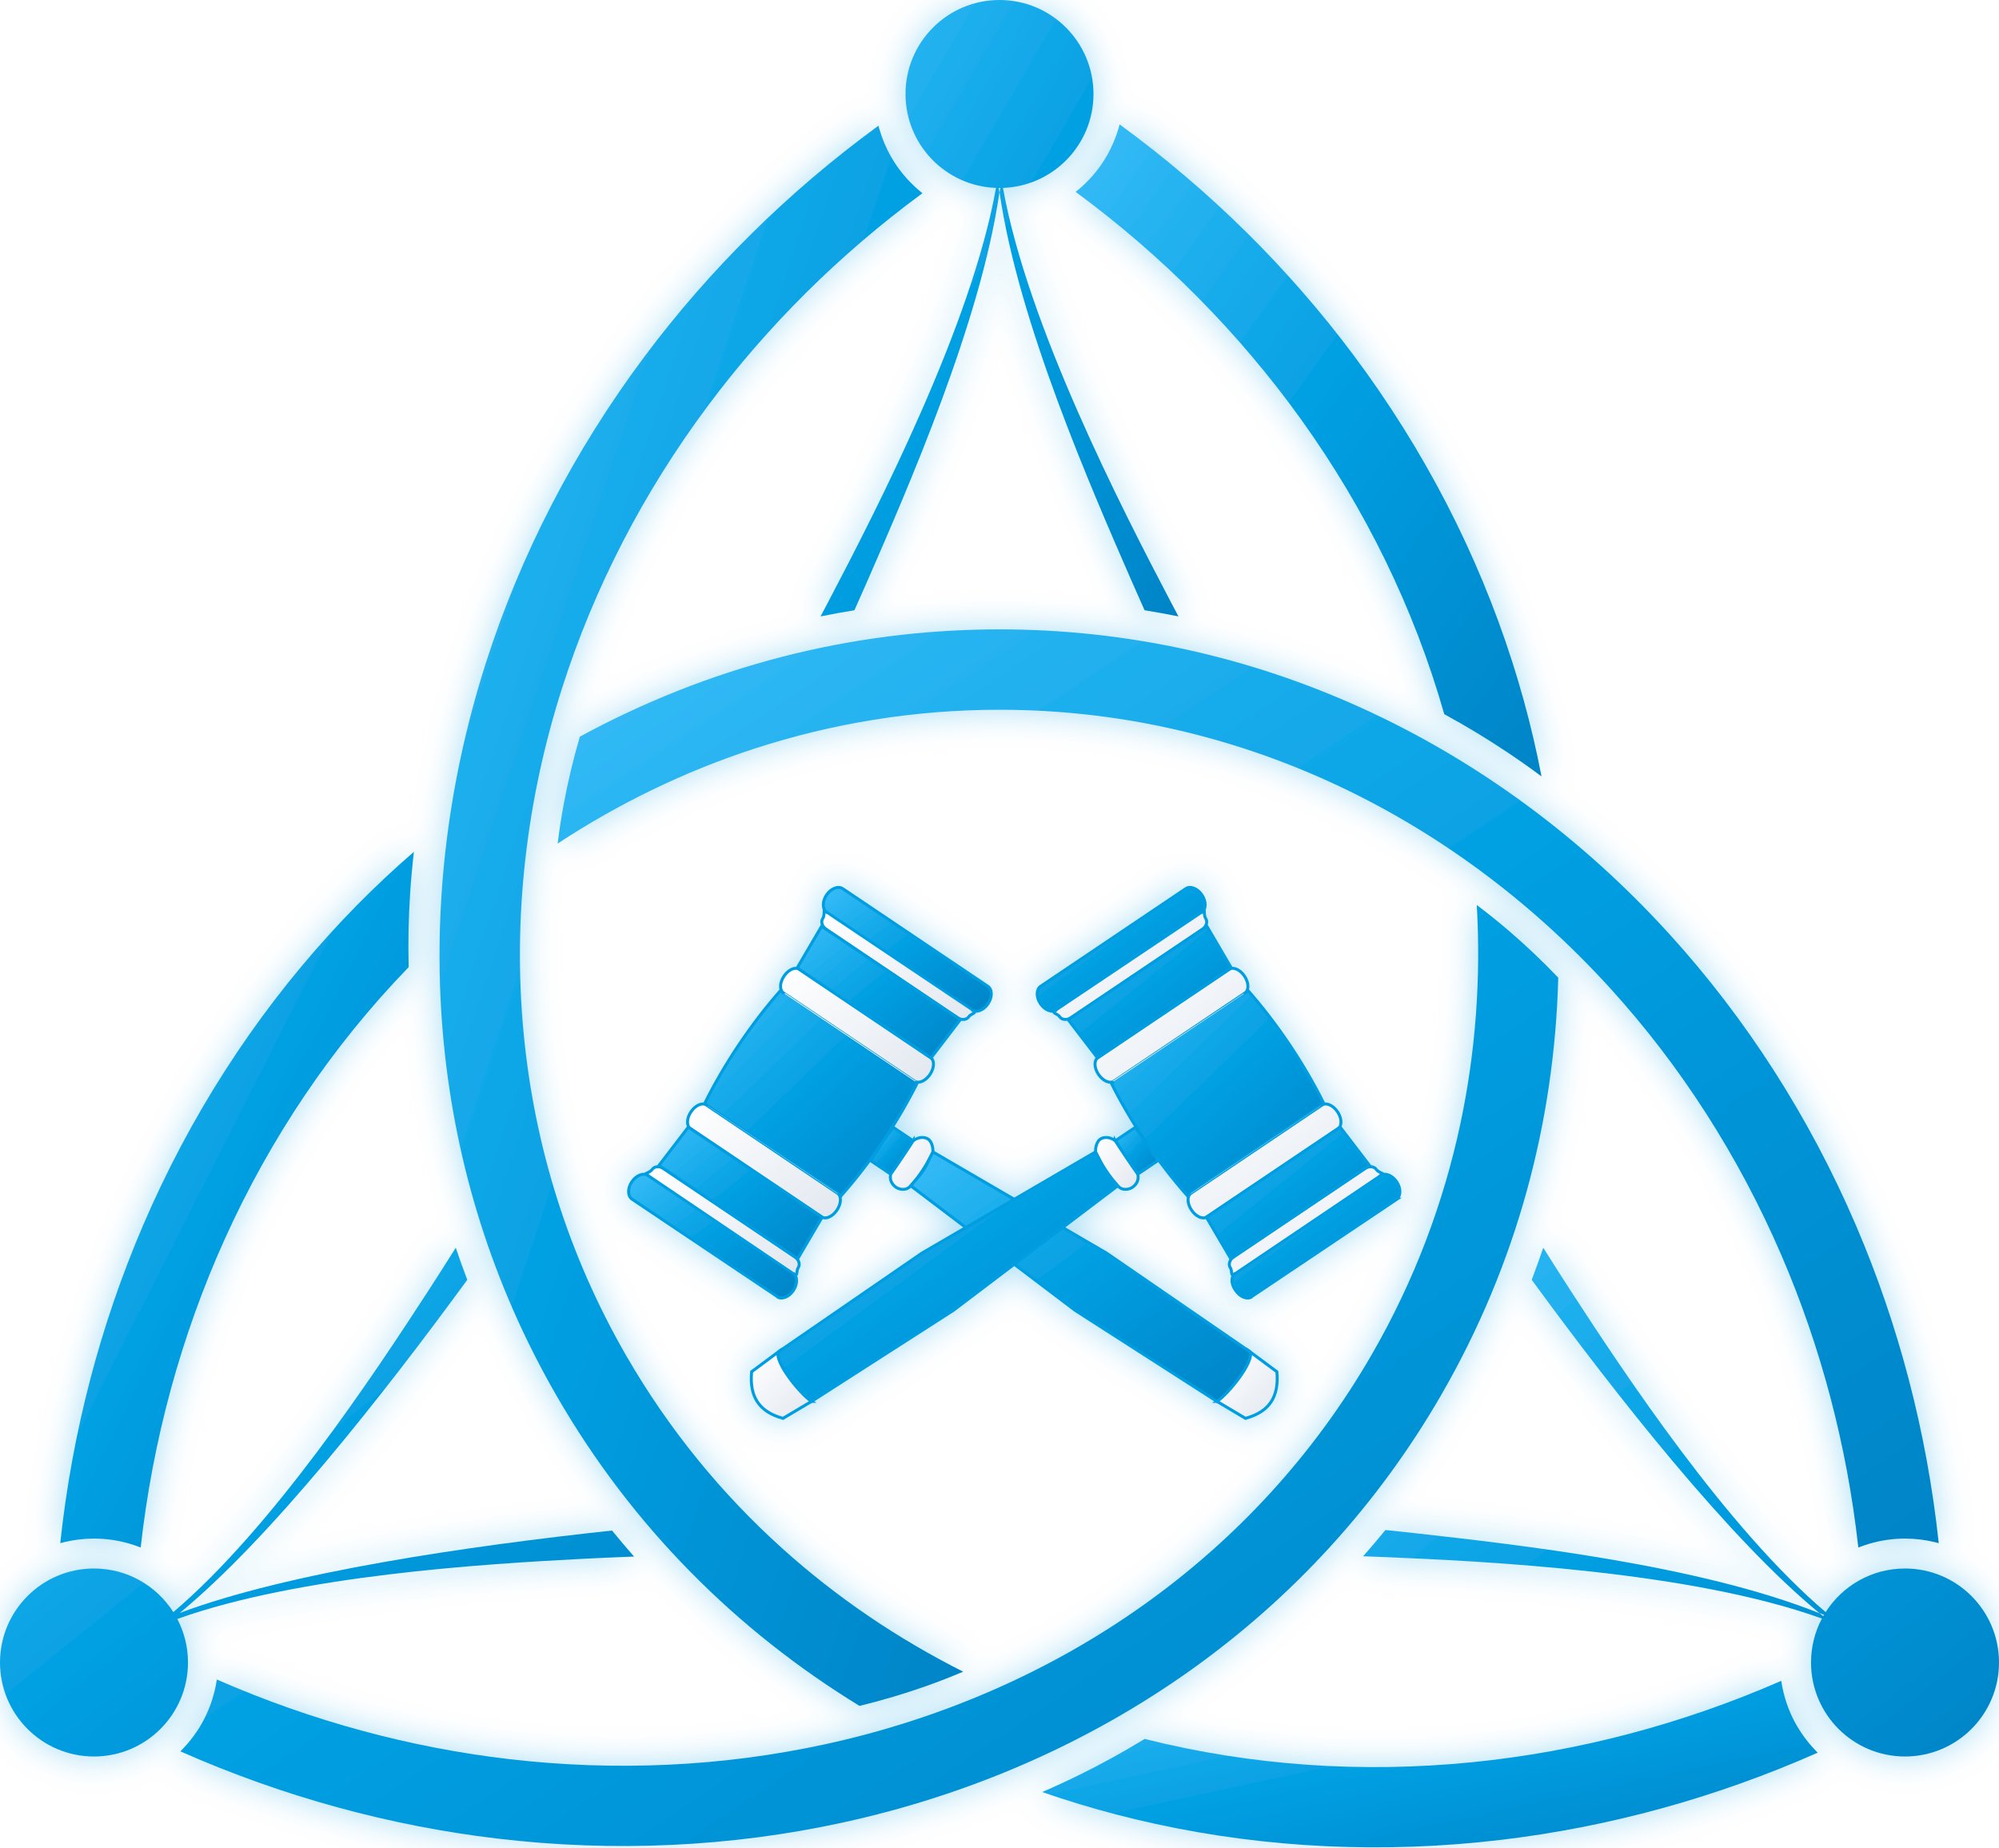
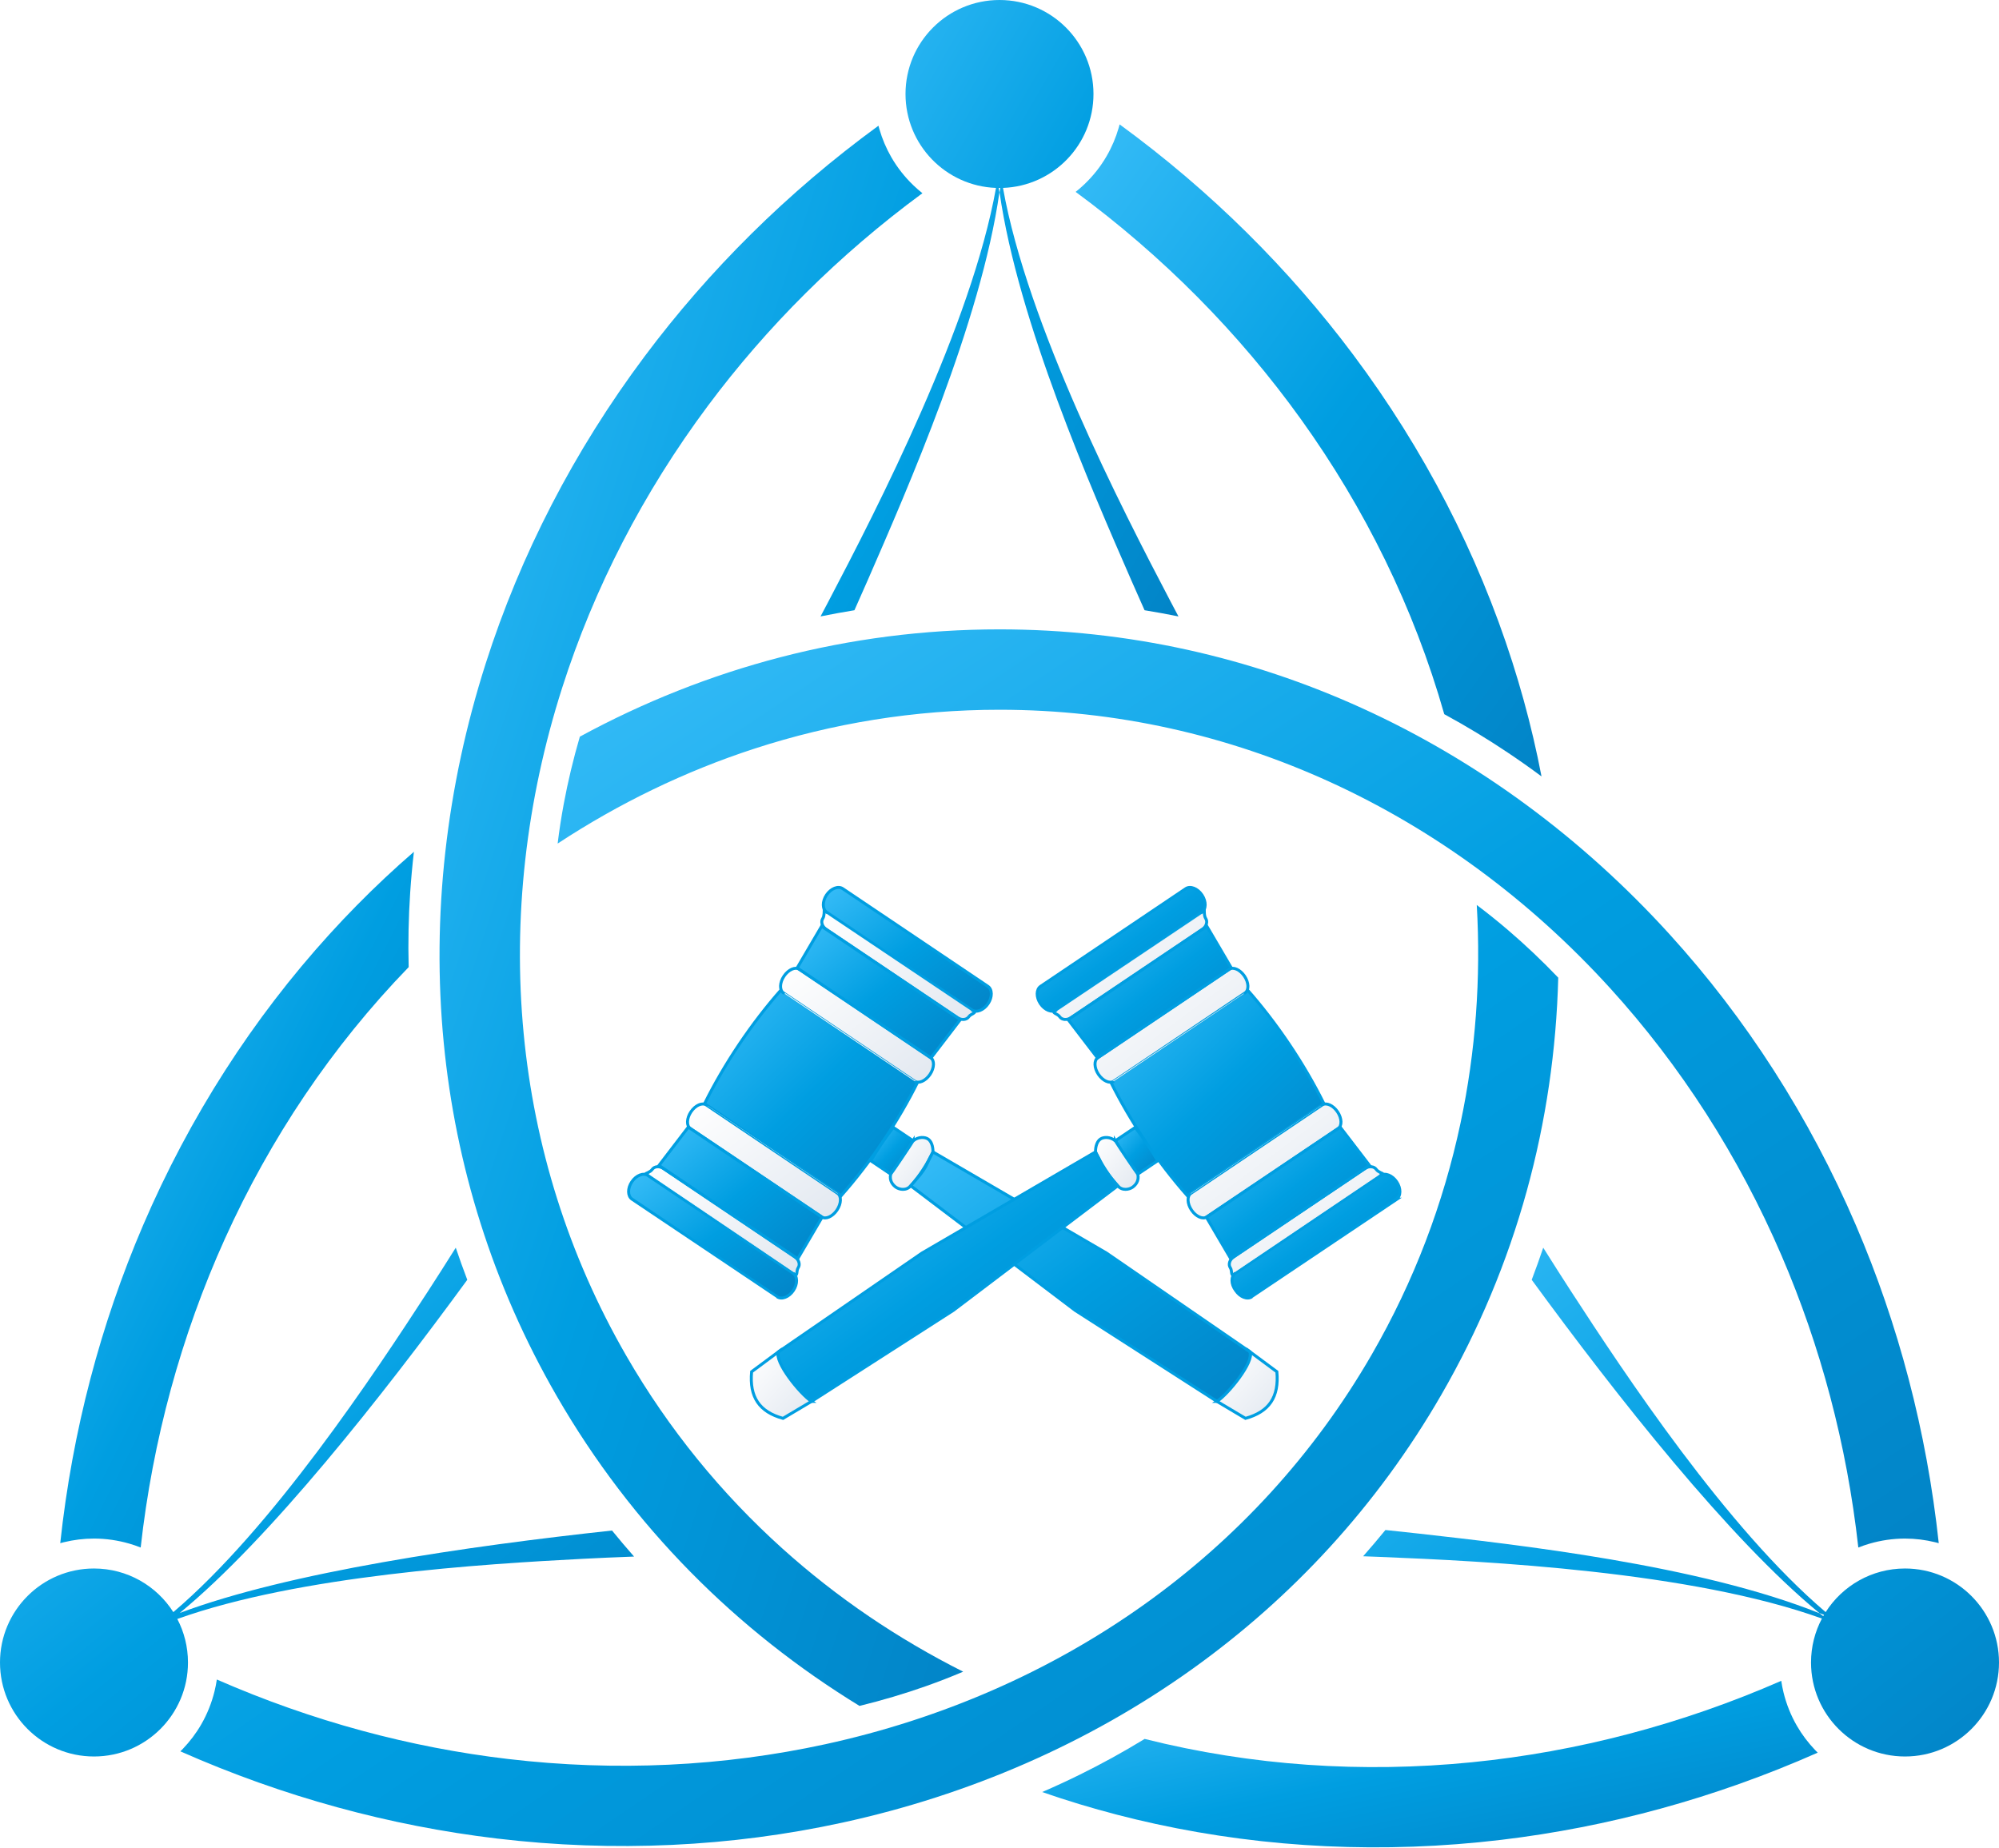
<svg xmlns="http://www.w3.org/2000/svg" version="1.1" viewBox="0 0 9402.6 8688.72" style="shape-rendering:geometricPrecision; text-rendering:geometricPrecision; fill-rule:evenodd; clip-rule:evenodd">
  <defs>
    <linearGradient id="coreFavBlue" x1="0%" y1="0%" x2="100%" y2="100%">
      <stop offset="0%" stop-color="#38BDF8" />
      <stop offset="50%" stop-color="#009EE1" />
      <stop offset="100%" stop-color="#0284C7" />
    </linearGradient>
    <linearGradient id="coreFavWhite" x1="0%" y1="0%" x2="100%" y2="100%">
      <stop offset="0%" stop-color="#FFFFFF" />
      <stop offset="100%" stop-color="#E2E8F0" />
    </linearGradient>
    <filter id="coreFavGlow" x="-20%" y="-20%" width="140%" height="140%">
      <feGaussianBlur stdDeviation="80" result="blur" />
      <feFlood flood-color="#009EE1" flood-opacity="0.35" result="glowColor" />
      <feComposite in="glowColor" in2="blur" operator="in" result="softGlow" />
      <feMerge>
        <feMergeNode in="softGlow" />
        <feMergeNode in="SourceGraphic" />
      </feMerge>
    </filter>
    <style type="text/css">
      .core-str0 {stroke:#009EE1;stroke-width:14;stroke-miterlimit:22}
      .core-fil2 {fill:url(#coreFavWhite)}
      .core-fil1 {fill:url(#coreFavBlue)}
      .core-fil0 {fill:url(#coreFavBlue);fill-rule:nonzero}
    </style>
  </defs>
-   <g id="Camada_x0020_1" filter="url(#coreFavGlow)">
+   <g id="Camada_x0020_1">
    <path class="core-fil0" d="M2727.34 3464.77c-30.62,104.93 -56.07,210.94 -75.69,316.46 -11.52,62.01 -21.13,124.22 -28.68,186.32 287.89,-189.07 598.66,-340.1 926.57,-446.71 365.57,-118.86 752.15,-182.65 1151.76,-182.65 549.61,0 1074.37,120.67 1553.63,339.31 497,226.74 944.28,558.71 1318.82,970.55 330.12,363 604.01,787.9 806.14,1257.59 182.7,424.57 306.87,886.4 361,1372.84 17.27,-6.85 34.92,-12.91 52.92,-18.15 53.49,-15.56 109.47,-23.9 166.71,-23.9 48.31,0 95.9,5.98 142.02,17.27 5.6,1.37 11.15,2.82 16.69,4.35 -56.75,-528.48 -190.69,-1031.14 -389.14,-1493.96 -219.28,-511.41 -517.41,-974.42 -877.22,-1370.06 -410.76,-451.68 -901.53,-815.46 -1446.99,-1063.55 -524.75,-238.66 -1100.46,-370.37 -1704.59,-370.37 -355.1,0 -699.81,45.29 -1029.58,130.87 -330.3,85.71 -646.62,211.99 -944.38,373.79z" />
    <path class="core-fil0" d="M1929.36 4198.48c4.26,-64.04 10.13,-128.1 17.54,-192.23 -46.22,39.96 -91.63,80.88 -136.23,122.68 -89.91,84.29 -176.97,172.74 -260.95,265.09 -359.81,395.64 -657.94,858.64 -877.23,1370.06 -198.43,462.82 -332.38,965.48 -389.13,1493.96 5.54,-1.52 11.1,-2.98 16.69,-4.35 46.11,-11.29 93.71,-17.27 142.02,-17.27 57.24,0 113.2,8.34 166.7,23.9 18.01,5.24 35.68,11.3 52.94,18.16 56.15,-503.6 189.62,-995.57 396.62,-1453.29 212.06,-468.93 501.4,-902.49 863.89,-1276.49 -3.05,-117.85 -0.55,-234.52 7.14,-350.21z" />
    <path class="core-fil0" d="M7258.84 5868.35c48.47,77.17 92.61,146.29 129.91,203.75 254.58,392.26 733.28,1115.11 1198.56,1510.17 78.44,-123.28 216.27,-205.08 373.22,-205.08 244.15,0 442.07,197.93 442.07,442.08 0,244.16 -197.92,442.08 -442.07,442.08 -244.16,0 -442.08,-197.92 -442.08,-442.08 0,-74.67 18.54,-144.99 51.22,-206.67 -615.5,-222.07 -1575.88,-269.87 -2081.74,-290.07 -23.77,-0.95 -49.29,-1.91 -76.25,-2.86 35.67,-40.41 70.65,-81.58 104.9,-123.52 51.46,5.27 102.95,10.78 154.48,16.59 462.29,52.2 1319.75,147.03 1888.2,375.36 5.51,4.53 11.01,9 16.48,13.41 1.26,-2.22 2.54,-4.42 3.83,-6.62 -7.42,-2.86 -14.91,-5.71 -22.46,-8.55 -424.37,-349.24 -949.61,-1016.14 -1352.45,-1566.97 19.06,-50.12 37.12,-100.46 54.19,-151.03z" />
    <path class="core-fil0" d="M7329.44 4598.26c-75.56,-78.98 -154.64,-154.03 -236.22,-223.77 -47.94,-40.99 -97.01,-80.42 -147.01,-118.01 19.8,343.86 -4.8,688.51 -76.42,1025.8 -79.85,376.02 -217.89,742.71 -417.69,1088.78 -274.81,475.98 -641.7,870.1 -1070.67,1175.83 -444.86,317.04 -956,538.41 -1499.92,656.86 -479.43,104.4 -984.35,129.15 -1492.17,69.34 -459.04,-54.06 -921.08,-177.44 -1369.42,-373.78 -2.7,18.38 -6.28,36.69 -10.75,54.91 -13.28,54.1 -34.04,106.75 -62.65,156.32 -24.16,41.84 -53.14,80.06 -85.98,114.36 -3.99,4.16 -8.02,8.25 -12.11,12.28 486.06,215.1 988.34,350.44 1488.37,409.98 552.54,65.81 1102.57,39.11 1625.12,-74.67 596.53,-129.9 1156.97,-373.02 1644.54,-721.36 469.06,-335.12 870.98,-767.84 1173.05,-1291.03 177.55,-307.53 310.68,-628.69 401.46,-957.08 90.91,-328.9 139.72,-665.99 148.47,-1004.76z" />
    <path class="core-fil0" d="M7093.01 3540.34c53.33,35.7 105.87,72.82 157.71,111.3 -11.5,-60.01 -24.22,-119.8 -38.13,-179.32 -28.04,-120.01 -61.12,-239.64 -99.09,-358.54 -162.73,-509.42 -414.64,-999.12 -747.9,-1444.73 -301.59,-403.26 -669.93,-770.58 -1099.24,-1083.98 -1.45,5.56 -2.97,11.11 -4.58,16.63 -13.28,45.59 -31.89,89.8 -56.05,131.64 -28.61,49.56 -63.82,93.86 -104.05,132.41 -13.53,12.98 -27.62,25.24 -42.19,36.77 408.06,300.43 767.38,662 1060.28,1070.12 300.07,418.12 530.88,885.47 673.53,1386.41 103.58,56.29 203.36,116.78 299.72,181.29z" />
    <path class="core-fil0" d="M4042.8 8023.47c106.18,-25.96 210.71,-56.92 311.9,-92.69 59.47,-21.03 118.14,-43.81 175.7,-68.32 -307.69,-154.78 -593.87,-348.4 -850.15,-579.07 -285.73,-257.17 -534.26,-560.05 -734.06,-906.13 -274.8,-475.98 -432.68,-990.77 -482.96,-1515.14 -52.14,-543.79 11.72,-1097.13 181.1,-1627.41 149.31,-467.39 380.34,-917.05 686.03,-1326.93 276.34,-370.51 614.22,-708.96 1008.42,-999.06 -14.57,-11.53 -28.64,-23.78 -42.17,-36.76 -40.22,-38.56 -75.43,-82.85 -104.06,-132.42 -24.15,-41.84 -42.77,-86.05 -56.04,-131.63 -1.61,-5.53 -3.14,-11.08 -4.59,-16.63 -429.3,313.39 -797.65,680.72 -1099.23,1083.98 -333.26,445.61 -585.16,935.31 -747.9,1444.73 -185.78,581.57 -255.45,1188.48 -197.56,1784.91 55.69,573.78 229.48,1138.21 531.55,1661.4 177.55,307.53 389.13,583.4 628.13,826.21 239.38,243.19 506.9,454 795.91,630.97z" />
    <path class="core-fil0" d="M5077.19 8347.67c-57.59,28.33 -116,55.28 -175.24,80.93 57.72,20.04 115.86,38.91 174.36,56.64 117.96,35.71 238.1,66.89 360.05,93.45 522.54,113.79 1072.58,140.48 1625.13,74.67 500.02,-59.55 1002.31,-194.88 1488.36,-409.98 -4.08,-4.03 -8.12,-8.12 -12.11,-12.28 -32.83,-34.29 -61.82,-72.51 -85.98,-114.36 -28.61,-49.56 -49.37,-102.21 -62.65,-156.31 -4.47,-18.22 -8.04,-36.55 -10.75,-54.93 -464.2,203.18 -957,333.57 -1456.89,383.17 -512.13,50.8 -1032.28,17.01 -1537.42,-109.92 -100.55,61.56 -202.82,117.72 -306.87,168.92z" />
    <path class="core-fil0" d="M823.04 7594.9c7.42,-2.86 14.91,-5.71 22.46,-8.55 -6.24,5.12 -12.44,10.18 -18.62,15.18 -1.26,-2.23 -2.54,-4.44 -3.84,-6.63z" />
    <path class="core-fil0" d="M2143.76 5868.35c-48.48,77.17 -92.61,146.29 -129.91,203.75 -254.58,392.26 -733.29,1115.11 -1198.57,1510.17 -78.44,-123.28 -216.26,-205.08 -373.21,-205.08 -244.15,0 -442.07,197.93 -442.07,442.08 0,244.16 197.92,442.08 442.07,442.08 244.16,0 442.08,-197.92 442.08,-442.08 0,-73.88 -18.15,-143.52 -50.2,-204.73 574.77,-205.41 1440.1,-258.55 1907.09,-282.9 68.41,-3.56 150.34,-7.23 241.4,-10.62 -35.26,-40.07 -69.83,-80.88 -103.69,-122.45 -678.47,73.45 -1518.63,194.88 -2033.27,387.78 424.37,-349.24 949.61,-1016.14 1352.45,-1566.97 -19.06,-50.12 -37.13,-100.46 -54.19,-151.03z" />
    <path class="core-fil0" d="M4701.3 0c-244.16,0 -442.08,197.92 -442.08,442.08 0,238.65 189.11,433.1 425.65,441.74 -115.42,644.08 -554.24,1499.75 -789.69,1947.96 -11.06,21.06 -22.99,43.64 -35.65,67.46 52.83,-10.69 105.98,-20.4 159.43,-29.09 21.16,-47.2 42.14,-94.54 62.86,-142.07 185.94,-426.46 532.56,-1216.45 619.03,-1822.91 -1.16,-7.06 -2.3,-14.08 -3.39,-21.06 1.28,0.01 2.55,0.05 3.83,0.05 1.28,0 2.54,-0.04 3.82,-0.05 -1.09,6.97 -2.21,14 -3.39,21.06 86.48,606.46 433.09,1396.45 619.03,1822.91 20.73,47.53 41.7,94.87 62.87,142.07 53.44,8.69 106.6,18.4 159.42,29.09 -12.66,-23.82 -24.58,-46.4 -35.65,-67.46 -235.45,-448.21 -674.28,-1303.88 -789.68,-1947.96 236.53,-8.64 425.65,-203.09 425.65,-441.74 0,-244.16 -197.93,-442.08 -442.08,-442.08z" />
    <path class="core-fil1 core-str0" d="M3477.48 4911.13c62.91,-93.5 129.44,-179.41 197.13,-256.14l642.84 432.49c-45.56,91.61 -100.08,185.61 -162.98,279.12 -63.17,93.9 -130.01,180.16 -198.01,257.13l-642.56 -432.3c45.69,-91.98 100.4,-186.4 163.57,-280.3z" />
    <path class="core-fil2 core-str0" d="M3247.54 5308.46c-19.31,-13 -18.21,-48.45 2.47,-79.18 20.68,-30.74 53.1,-45.12 72.41,-32.13 51.33,34.53 616.9,415.03 616.89,415.04 19.31,13 18.2,48.44 -2.47,79.18 -20.68,30.73 -53.1,45.12 -72.41,32.13 0,0 -565.57,-380.5 -616.89,-415.04z" />
    <path class="core-fil2 core-str0" d="M3034.51 5520.85c0.06,-0.08 25.03,-8.48 33.08,-20.43 10.34,-15.36 34.38,-17.29 53.69,-4.3 1.2,0.81 4.27,3.44 4.54,3.05l612.35 411.99 0 0.01c19.31,12.99 26.59,35.98 16.25,51.34 -10.34,15.37 -0.43,43.75 -19.74,30.76l-700.16 -472.42z" />
    <path class="core-fil1 core-str0" d="M2973.06 5640.1c-21.36,-14.37 -21.91,-50.94 -1.23,-81.68 20.67,-30.73 54.75,-44 76.12,-29.62 56.79,38.21 682.49,459.16 682.48,459.17 21.36,14.37 21.91,50.94 1.24,81.68 -20.68,30.73 -54.76,44 -76.12,29.62 -0.01,0.01 -625.7,-420.96 -682.49,-459.17z" />
    <polygon class="core-fil1 core-str0" points="3866.92,5724.61 3751.95,5920.43 3099.58,5481.51 3237.65,5301.24 " />
    <path class="core-fil2 core-str0" d="M3760.09 4558.92c-19.3,-13 -51.73,1.4 -72.4,32.13 -20.68,30.74 -21.79,66.18 -2.48,79.18 51.33,34.53 616.89,415.05 616.89,415.04 19.31,13 51.73,-1.39 72.41,-32.13 20.68,-30.73 21.79,-66.18 2.48,-79.18 0,0 -565.57,-380.5 -616.9,-415.04z" />
    <path class="core-fil2 core-str0" d="M3876.56 4281.57c-0.05,0.08 1.58,26.39 -6.46,38.34 -10.33,15.36 -3.07,38.35 16.25,51.34 51.33,34.54 616.89,415.05 616.89,415.05 19.31,12.99 43.35,11.07 53.69,-4.3 10.34,-15.37 40.36,-16.88 21.05,-29.87l-701.42 -470.57z" />
    <path class="core-fil1 core-str0" d="M3963.87 4179.71c-21.36,-14.37 -55.44,-1.11 -76.12,29.62 -20.67,30.74 -20.12,67.31 1.24,81.68 56.79,38.21 682.48,459.18 682.49,459.17 21.36,14.37 55.44,1.11 76.12,-29.62 20.67,-30.74 20.12,-67.31 -1.24,-81.68 0,-0.01 -625.7,-420.96 -682.49,-459.17z" />
    <polygon class="core-fil1 core-str0" points="4378.95,4975.86 4517.03,4795.57 3864.65,4356.66 3749.68,4552.49 " />
    <path class="core-fil1 core-str0" d="M4146.48 5379.19c-18.48,27.45 -35.36,54.45 -50.35,80.24l93.47 62.88c18.24,-23.61 36.89,-49.43 55.36,-76.88 18.39,-27.33 35.21,-54.22 50.16,-79.91l-93.5 -62.91c-18.17,23.52 -36.73,49.24 -55.12,76.58z" />
    <path class="core-fil2 core-str0" d="M4295.11 5365.53c26.19,-20.49 55.47,-18.09 70.17,-8.21 14.69,9.89 23.49,32.77 23.11,60.73 -23.05,50.46 -66.4,118.64 -104.58,159.12 -21.66,25.24 -54.08,17.18 -68.78,7.29 -14.69,-9.88 -33.07,-30.95 -25.43,-62.15 14.6,-19.25 92.99,-135.71 105.51,-156.79z" />
    <path class="core-fil1 core-str0" d="M4343.94 5503.56c-18.44,27.39 -40.48,49.69 -60.13,73.61l773.43 585.99 666.99 428.12c41.2,-8.15 93.18,-56.59 111.61,-83.98 18.43,-27.4 51.93,-108.09 44.1,-149.1l-675.15 -464.45 -816.4 -475.7c-29.37,54.31 -26.02,58.11 -44.45,85.51z" />
    <path class="core-fil2 core-str0" d="M5724.17 6591.24l134.21 79.78c111.44,-30.79 158.51,-100.09 147.57,-219.3l-126.01 -93.52c19.86,46.8 -101.74,197.67 -155.78,233.04z" />
    <path class="core-fil1 core-str0" d="M6063.81 4911.13c-62.91,-93.5 -129.44,-179.41 -197.13,-256.14l-642.84 432.49c45.56,91.61 100.08,185.61 162.98,279.12 63.17,93.9 130.01,180.16 198.01,257.13l642.56 -432.3c-45.69,-91.98 -100.4,-186.4 -163.57,-280.3z" />
    <path class="core-fil2 core-str0" d="M6293.76 5308.46c19.31,-13 18.21,-48.45 -2.47,-79.18 -20.68,-30.74 -53.1,-45.12 -72.41,-32.13 -51.33,34.53 -616.9,415.03 -616.89,415.04 -19.31,13 -18.2,48.44 2.47,79.18 20.68,30.73 53.1,45.12 72.41,32.13 0,0 565.57,-380.5 616.89,-415.04z" />
    <path class="core-fil2 core-str0" d="M6506.78 5520.85c-0.06,-0.08 -25.03,-8.48 -33.08,-20.43 -10.34,-15.36 -34.38,-17.29 -53.69,-4.3 -1.2,0.81 -4.27,3.44 -4.54,3.05l-612.35 411.99 0 0.01c-19.31,12.99 -26.59,35.98 -16.25,51.34 10.34,15.37 0.43,43.75 19.74,30.76l700.16 -472.42z" />
    <path class="core-fil1 core-str0" d="M6568.24 5640.1c21.36,-14.37 21.91,-50.94 1.23,-81.68 -20.67,-30.73 -54.75,-44 -76.12,-29.62 -56.79,38.21 -682.49,459.16 -682.48,459.17 -21.36,14.37 -21.91,50.94 1.24,81.68 20.68,30.73 54.76,44 76.12,29.62 0.01,0.01 625.7,-420.96 682.49,-459.17z" />
    <polygon class="core-fil1 core-str0" points="5674.37,5724.61 5789.34,5920.43 6441.72,5481.51 6303.64,5301.24 " />
    <path class="core-fil2 core-str0" d="M5781.2 4558.92c19.3,-13 51.73,1.4 72.4,32.13 20.68,30.74 21.79,66.18 2.48,79.18 -51.33,34.53 -616.89,415.05 -616.89,415.04 -19.31,13 -51.73,-1.39 -72.41,-32.13 -20.68,-30.73 -21.79,-66.18 -2.48,-79.18 0,0 565.57,-380.5 616.9,-415.04z" />
    <path class="core-fil2 core-str0" d="M5664.73 4281.57c0.05,0.08 -1.58,26.39 6.46,38.34 10.33,15.36 3.07,38.35 -16.25,51.34 -51.33,34.54 -616.89,415.05 -616.89,415.05 -19.31,12.99 -43.35,11.07 -53.69,-4.3 -10.34,-15.37 -40.36,-16.88 -21.05,-29.87l701.42 -470.57z" />
    <path class="core-fil1 core-str0" d="M5577.42 4179.71c21.36,-14.37 55.44,-1.11 76.12,29.62 20.67,30.74 20.12,67.31 -1.24,81.68 -56.79,38.21 -682.48,459.18 -682.49,459.17 -21.36,14.37 -55.44,1.11 -76.12,-29.62 -20.67,-30.74 -20.12,-67.31 1.24,-81.68 0,-0.01 625.7,-420.96 682.49,-459.17z" />
    <polygon class="core-fil1 core-str0" points="5162.34,4975.86 5024.27,4795.57 5676.64,4356.66 5791.61,4552.49 " />
    <path class="core-fil1 core-str0" d="M5394.81 5379.19c18.48,27.45 35.36,54.45 50.35,80.24l-93.47 62.88c-18.24,-23.61 -36.89,-49.43 -55.36,-76.88 -18.39,-27.33 -35.21,-54.22 -50.16,-79.91l93.5 -62.91c18.17,23.52 36.73,49.24 55.12,76.58z" />
    <path class="core-fil2 core-str0" d="M5246.18 5365.53c-26.19,-20.49 -55.47,-18.09 -70.17,-8.21 -14.69,9.89 -23.49,32.77 -23.11,60.73 23.05,50.46 66.4,118.64 104.58,159.12 21.66,25.24 54.08,17.18 68.78,7.29 14.69,-9.88 33.07,-30.95 25.43,-62.15 -14.6,-19.25 -92.99,-135.71 -105.51,-156.79z" />
    <path class="core-fil1 core-str0" d="M5197.36 5503.56c18.44,27.39 40.48,49.69 60.13,73.61l-773.43 585.99 -666.99 428.12c-41.2,-8.15 -93.18,-56.59 -111.61,-83.98 -18.43,-27.4 -51.93,-108.09 -44.1,-149.1l675.15 -464.45 816.4 -475.7c29.37,54.31 26.02,58.11 44.45,85.51z" />
    <path class="core-fil2 core-str0" d="M3817.12 6591.24l-134.21 79.78c-111.44,-30.79 -158.51,-100.09 -147.57,-219.3l126.01 -93.52c-19.86,46.8 101.74,197.67 155.78,233.04z" />
  </g>
</svg>
